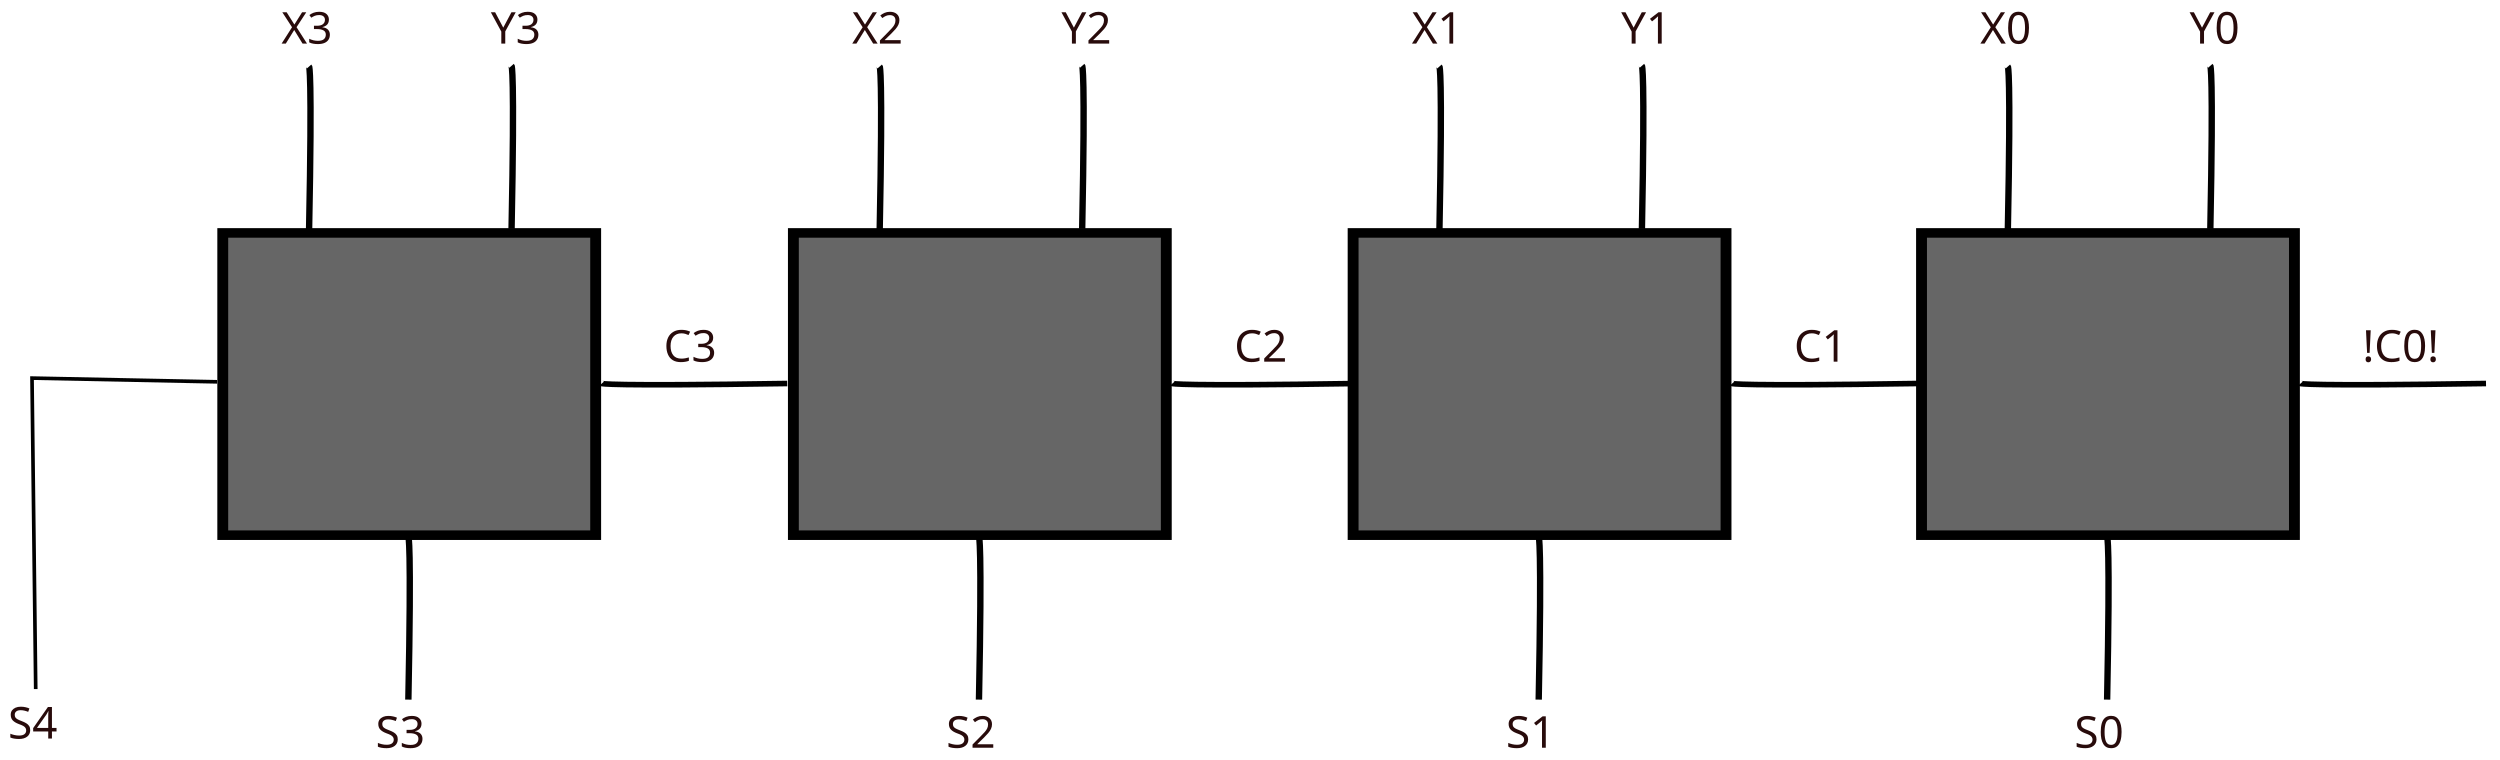
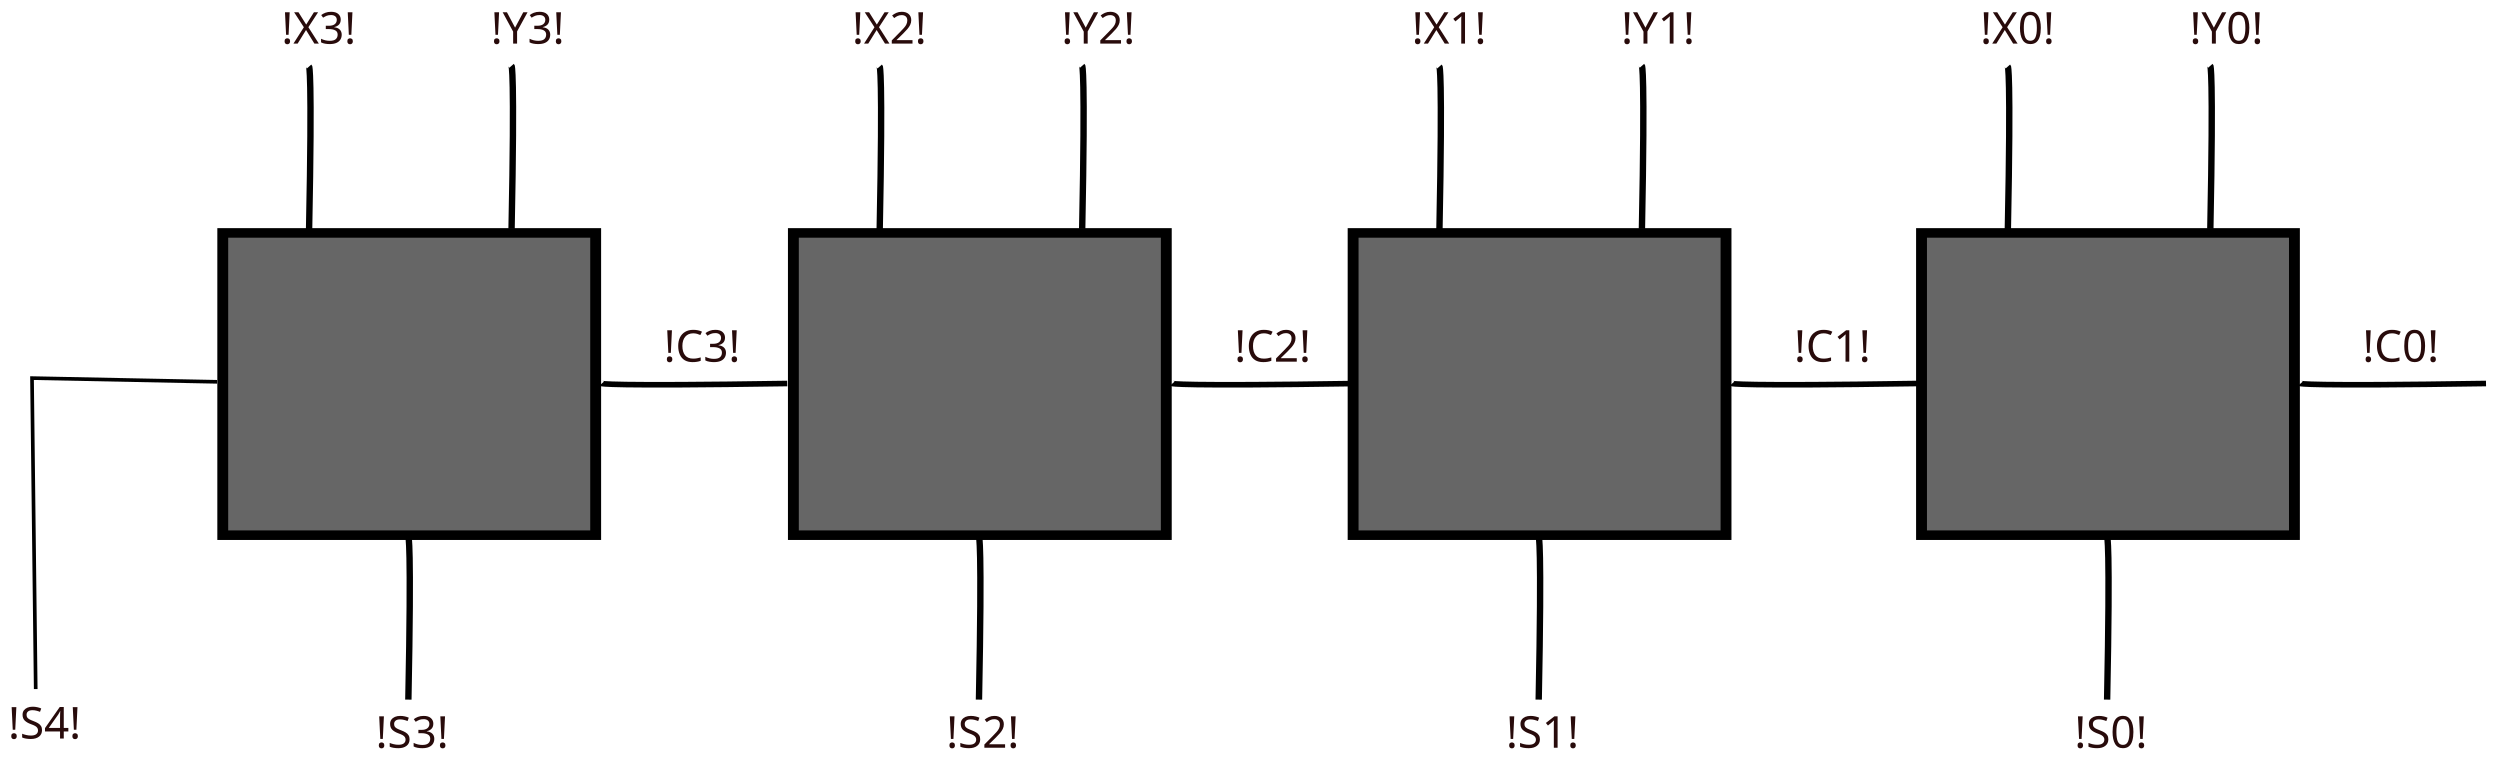
<svg xmlns="http://www.w3.org/2000/svg" width="682.22" height="207.219" id="svg2" version="1.1">
  <defs id="defs4" />
  <g id="layer1" transform="translate(-33.68996,-76.40817)">
    <g id="g3404" transform="translate(-5.929654,-328.0588)">
      <g id="g3028-6" transform="matrix(1.742654,0,0,1.532198,-493.0781,155.1892)">
        <rect style="fill:#000000;fill-opacity:0.599;stroke:#000000;stroke-width:1.702;stroke-miterlimit:50;stroke-opacity:1;stroke-dasharray:none" id="rect2982-9" width="58.396" height="53.835" x="517.57" y="204.176" />
      </g>
-       <g id="g3399">
+       <g f2d="yes" id="g3399">
        <path transform="matrix(1.742654,0,0,1.532198,-493.0781,155.1892)" id="path2983-9-7" d="m 605.965,230.996 c -28.537,0.505 -29.042,0 -29.042,0" style="fill:none;stroke:#000000;stroke-width:1px;stroke-linecap:butt;stroke-linejoin:miter;stroke-opacity:1" />
        <text xml:space="preserve" style="font-size:40px;font-style:normal;font-weight:normal;line-height:125%;letter-spacing:0px;word-spacing:0px;fill:#280b0b;fill-opacity:1;stroke:none;font-family:Sans" x="529.192" y="503.159" id="text3113-7">
-           <tspan id="tspan3115-9" x="529.192" y="503.159" style="font-size:12px;fill:#280b0b">C1</tspan>
+           <tspan id="tspan3115-9" x="529.192" y="503.159" style="font-size:12px;fill:#280b0b">!C1!</tspan>
        </text>
      </g>
-       <g id="g3387">
+       <g f2d="yes" id="g3387">
        <path transform="matrix(1.742654,0,0,1.532198,-493.0781,155.1892)" id="path2983-91" d="m 531.088,203.582 c 0.505,-28.537 0,-29.042 0,-29.042" style="fill:none;stroke:#000000;stroke-width:1px;stroke-linecap:butt;stroke-linejoin:miter;stroke-opacity:1" />
        <text xml:space="preserve" style="font-size:40px;font-style:normal;font-weight:normal;line-height:125%;letter-spacing:0px;word-spacing:0px;fill:#280b0b;fill-opacity:1;stroke:none;font-family:Sans" x="424.877" y="416.373" id="text3113-9-5-9">
-           <tspan id="tspan3115-1-2-2" x="424.877" y="416.373" style="font-size:12px;fill:#280b0b">X1</tspan>
+           <tspan id="tspan3115-1-2-2" x="424.877" y="416.373" style="font-size:12px;fill:#280b0b">!X1!</tspan>
        </text>
      </g>
-       <g id="g3381">
+       <g f2d="yes" id="g3381">
        <path transform="matrix(1.742654,0,0,1.532198,-493.0781,155.1892)" id="path2983-1-6" d="m 562.795,203.455 c 0.505,-28.537 0,-29.042 0,-29.042" style="fill:none;stroke:#000000;stroke-width:1px;stroke-linecap:butt;stroke-linejoin:miter;stroke-opacity:1" />
        <text xml:space="preserve" style="font-size:40px;font-style:normal;font-weight:normal;line-height:125%;letter-spacing:0px;word-spacing:0px;fill:#280b0b;fill-opacity:1;stroke:none;font-family:Sans" x="482.02" y="416.373" id="text3113-9-9-4">
-           <tspan id="tspan3115-1-6-3" x="482.02" y="416.373" style="font-size:12px;fill:#280b0b">Y1</tspan>
+           <tspan id="tspan3115-1-6-3" x="482.02" y="416.373" style="font-size:12px;fill:#280b0b">!Y1!</tspan>
        </text>
      </g>
-       <g id="g3393">
+       <g f2d="yes" id="g3393">
        <path transform="matrix(1.742654,0,0,1.532198,-493.0781,155.1892)" id="path2983-7-3" d="m 546.633,287.298 c 0.505,-28.537 0,-29.042 0,-29.042" style="fill:none;stroke:#000000;stroke-width:1px;stroke-linecap:butt;stroke-linejoin:miter;stroke-opacity:1" />
        <text xml:space="preserve" style="font-size:40px;font-style:normal;font-weight:normal;line-height:125%;letter-spacing:0px;word-spacing:0px;fill:#280b0b;fill-opacity:1;stroke:none;font-family:Sans" x="450.591" y="608.516" id="text3113-9-3-5">
-           <tspan id="tspan3115-1-8-6" x="450.591" y="608.516" style="font-size:12px;fill:#280b0b">S1</tspan>
+           <tspan id="tspan3115-1-8-6" x="450.591" y="608.516" style="font-size:12px;fill:#280b0b">!S1!</tspan>
        </text>
      </g>
    </g>
    <g id="g3404-3" transform="translate(149.1832,-328.0588)">
      <g id="g3028-6-9" transform="matrix(1.742654,0,0,1.532198,-493.0781,155.1892)">
        <rect style="fill:#000000;fill-opacity:0.599;stroke:#000000;stroke-width:1.702;stroke-miterlimit:50;stroke-opacity:1;stroke-dasharray:none" id="rect2982-9-5" width="58.396" height="53.835" x="517.57" y="204.176" />
      </g>
      <g f2d="yes" id="g3399-9">
        <path transform="matrix(1.742654,0,0,1.532198,-493.0781,155.1892)" id="path2983-9-7-0" d="m 605.965,230.996 c -28.537,0.505 -29.042,0 -29.042,0" style="fill:none;stroke:#000000;stroke-width:1px;stroke-linecap:butt;stroke-linejoin:miter;stroke-opacity:1" />
        <text xml:space="preserve" style="font-size:40px;font-style:normal;font-weight:normal;line-height:125%;letter-spacing:0px;word-spacing:0px;fill:#280b0b;fill-opacity:1;stroke:none;font-family:Sans" x="529.192" y="503.159" id="text3113-7-0">
          <tspan id="tspan3115-9-3" x="529.192" y="503.159" style="font-size:12px;fill:#280b0b">!C0!</tspan>
        </text>
      </g>
-       <g id="g3387-1">
+       <g f2d="yes" id="g3387-1">
        <path transform="matrix(1.742654,0,0,1.532198,-493.0781,155.1892)" id="path2983-91-8" d="m 531.088,203.582 c 0.505,-28.537 0,-29.042 0,-29.042" style="fill:none;stroke:#000000;stroke-width:1px;stroke-linecap:butt;stroke-linejoin:miter;stroke-opacity:1" />
        <text xml:space="preserve" style="font-size:40px;font-style:normal;font-weight:normal;line-height:125%;letter-spacing:0px;word-spacing:0px;fill:#280b0b;fill-opacity:1;stroke:none;font-family:Sans" x="424.877" y="416.373" id="text3113-9-5-9-6">
-           <tspan id="tspan3115-1-2-2-1" x="424.877" y="416.373" style="font-size:12px;fill:#280b0b">X0</tspan>
+           <tspan id="tspan3115-1-2-2-1" x="424.877" y="416.373" style="font-size:12px;fill:#280b0b">!X0!</tspan>
        </text>
      </g>
-       <g id="g3381-7">
+       <g f2d="yes" id="g3381-7">
        <path transform="matrix(1.742654,0,0,1.532198,-493.0781,155.1892)" id="path2983-1-6-0" d="m 562.795,203.455 c 0.505,-28.537 0,-29.042 0,-29.042" style="fill:none;stroke:#000000;stroke-width:1px;stroke-linecap:butt;stroke-linejoin:miter;stroke-opacity:1" />
        <text xml:space="preserve" style="font-size:40px;font-style:normal;font-weight:normal;line-height:125%;letter-spacing:0px;word-spacing:0px;fill:#280b0b;fill-opacity:1;stroke:none;font-family:Sans" x="482.02" y="416.373" id="text3113-9-9-4-6">
-           <tspan id="tspan3115-1-6-3-2" x="482.02" y="416.373" style="font-size:12px;fill:#280b0b">Y0</tspan>
+           <tspan id="tspan3115-1-6-3-2" x="482.02" y="416.373" style="font-size:12px;fill:#280b0b">!Y0!</tspan>
        </text>
      </g>
-       <g id="g3393-7">
+       <g f2d="yes" id="g3393-7">
        <path transform="matrix(1.742654,0,0,1.532198,-493.0781,155.1892)" id="path2983-7-3-2" d="m 546.633,287.298 c 0.505,-28.537 0,-29.042 0,-29.042" style="fill:none;stroke:#000000;stroke-width:1px;stroke-linecap:butt;stroke-linejoin:miter;stroke-opacity:1" />
        <text xml:space="preserve" style="font-size:40px;font-style:normal;font-weight:normal;line-height:125%;letter-spacing:0px;word-spacing:0px;fill:#280b0b;fill-opacity:1;stroke:none;font-family:Sans" x="450.591" y="608.516" id="text3113-9-3-5-2">
-           <tspan id="tspan3115-1-8-6-9" x="450.591" y="608.516" style="font-size:12px;fill:#280b0b">S0</tspan>
+           <tspan id="tspan3115-1-8-6-9" x="450.591" y="608.516" style="font-size:12px;fill:#280b0b">!S0!</tspan>
        </text>
      </g>
    </g>
    <g id="g3404-8" transform="translate(-158.6739,-328.0588)">
      <g id="g3028-6-4" transform="matrix(1.742654,0,0,1.532198,-493.0781,155.1892)">
        <rect style="fill:#000000;fill-opacity:0.599;stroke:#000000;stroke-width:1.702;stroke-miterlimit:50;stroke-opacity:1;stroke-dasharray:none" id="rect2982-9-59" width="58.396" height="53.835" x="517.57" y="204.176" />
      </g>
-       <g id="g3399-6">
+       <g f2d="yes" id="g3399-6">
        <path transform="matrix(1.742654,0,0,1.532198,-493.0781,155.1892)" id="path2983-9-7-6" d="m 605.965,230.996 c -28.537,0.505 -29.042,0 -29.042,0" style="fill:none;stroke:#000000;stroke-width:1px;stroke-linecap:butt;stroke-linejoin:miter;stroke-opacity:1" />
        <text xml:space="preserve" style="font-size:40px;font-style:normal;font-weight:normal;line-height:125%;letter-spacing:0px;word-spacing:0px;fill:#280b0b;fill-opacity:1;stroke:none;font-family:Sans" x="529.192" y="503.159" id="text3113-7-1">
-           <tspan id="tspan3115-9-5" x="529.192" y="503.159" style="font-size:12px;fill:#280b0b">C2</tspan>
+           <tspan id="tspan3115-9-5" x="529.192" y="503.159" style="font-size:12px;fill:#280b0b">!C2!</tspan>
        </text>
      </g>
-       <g id="g3387-3">
+       <g f2d="yes" id="g3387-3">
        <path transform="matrix(1.742654,0,0,1.532198,-493.0781,155.1892)" id="path2983-91-2" d="m 531.088,203.582 c 0.505,-28.537 0,-29.042 0,-29.042" style="fill:none;stroke:#000000;stroke-width:1px;stroke-linecap:butt;stroke-linejoin:miter;stroke-opacity:1" />
        <text xml:space="preserve" style="font-size:40px;font-style:normal;font-weight:normal;line-height:125%;letter-spacing:0px;word-spacing:0px;fill:#280b0b;fill-opacity:1;stroke:none;font-family:Sans" x="424.877" y="416.373" id="text3113-9-5-9-5">
-           <tspan id="tspan3115-1-2-2-4" x="424.877" y="416.373" style="font-size:12px;fill:#280b0b">X2</tspan>
+           <tspan id="tspan3115-1-2-2-4" x="424.877" y="416.373" style="font-size:12px;fill:#280b0b">!X2!</tspan>
        </text>
      </g>
-       <g id="g3381-5">
+       <g f2d="yes" id="g3381-5">
        <path transform="matrix(1.742654,0,0,1.532198,-493.0781,155.1892)" id="path2983-1-6-6" d="m 562.795,203.455 c 0.505,-28.537 0,-29.042 0,-29.042" style="fill:none;stroke:#000000;stroke-width:1px;stroke-linecap:butt;stroke-linejoin:miter;stroke-opacity:1" />
        <text xml:space="preserve" style="font-size:40px;font-style:normal;font-weight:normal;line-height:125%;letter-spacing:0px;word-spacing:0px;fill:#280b0b;fill-opacity:1;stroke:none;font-family:Sans" x="482.02" y="416.373" id="text3113-9-9-4-9">
-           <tspan id="tspan3115-1-6-3-6" x="482.02" y="416.373" style="font-size:12px;fill:#280b0b">Y2</tspan>
+           <tspan id="tspan3115-1-6-3-6" x="482.02" y="416.373" style="font-size:12px;fill:#280b0b">!Y2!</tspan>
        </text>
      </g>
-       <g id="g3393-8">
+       <g f2d="yes" id="g3393-8">
        <path transform="matrix(1.742654,0,0,1.532198,-493.0781,155.1892)" id="path2983-7-3-1" d="m 546.633,287.298 c 0.505,-28.537 0,-29.042 0,-29.042" style="fill:none;stroke:#000000;stroke-width:1px;stroke-linecap:butt;stroke-linejoin:miter;stroke-opacity:1" />
        <text xml:space="preserve" style="font-size:40px;font-style:normal;font-weight:normal;line-height:125%;letter-spacing:0px;word-spacing:0px;fill:#280b0b;fill-opacity:1;stroke:none;font-family:Sans" x="450.591" y="608.516" id="text3113-9-3-5-9">
-           <tspan id="tspan3115-1-8-6-0" x="450.591" y="608.516" style="font-size:12px;fill:#280b0b">S2</tspan>
+           <tspan id="tspan3115-1-8-6-0" x="450.591" y="608.516" style="font-size:12px;fill:#280b0b">!S2!</tspan>
        </text>
      </g>
    </g>
    <g id="g3404-9" transform="translate(-314.3882,-328.0588)">
      <g id="g3028-6-7" transform="matrix(1.742654,0,0,1.532198,-493.0781,155.1892)">
        <rect style="fill:#000000;fill-opacity:0.599;stroke:#000000;stroke-width:1.702;stroke-miterlimit:50;stroke-opacity:1;stroke-dasharray:none" id="rect2982-9-3" width="58.396" height="53.835" x="517.57" y="204.176" />
      </g>
-       <g id="g3399-8">
+       <g f2d="yes" id="g3399-8">
        <path transform="matrix(1.742654,0,0,1.532198,-493.0781,155.1892)" id="path2983-9-7-7" d="m 605.965,230.996 c -28.537,0.505 -29.042,0 -29.042,0" style="fill:none;stroke:#000000;stroke-width:1px;stroke-linecap:butt;stroke-linejoin:miter;stroke-opacity:1" />
        <text xml:space="preserve" style="font-size:40px;font-style:normal;font-weight:normal;line-height:125%;letter-spacing:0px;word-spacing:0px;fill:#280b0b;fill-opacity:1;stroke:none;font-family:Sans" x="529.192" y="503.159" id="text3113-7-9">
-           <tspan id="tspan3115-9-1" x="529.192" y="503.159" style="font-size:12px;fill:#280b0b">C3</tspan>
+           <tspan id="tspan3115-9-1" x="529.192" y="503.159" style="font-size:12px;fill:#280b0b">!C3!</tspan>
        </text>
      </g>
-       <g id="g3387-4">
+       <g f2d="yes" id="g3387-4">
        <path transform="matrix(1.742654,0,0,1.532198,-493.0781,155.1892)" id="path2983-91-25" d="m 531.088,203.582 c 0.505,-28.537 0,-29.042 0,-29.042" style="fill:none;stroke:#000000;stroke-width:1px;stroke-linecap:butt;stroke-linejoin:miter;stroke-opacity:1" />
        <text xml:space="preserve" style="font-size:40px;font-style:normal;font-weight:normal;line-height:125%;letter-spacing:0px;word-spacing:0px;fill:#280b0b;fill-opacity:1;stroke:none;font-family:Sans" x="424.877" y="416.373" id="text3113-9-5-9-60">
-           <tspan id="tspan3115-1-2-2-11" x="424.877" y="416.373" style="font-size:12px;fill:#280b0b">X3</tspan>
+           <tspan id="tspan3115-1-2-2-11" x="424.877" y="416.373" style="font-size:12px;fill:#280b0b">!X3!</tspan>
        </text>
      </g>
-       <g id="g3381-1">
+       <g f2d="yes" id="g3381-1">
        <path transform="matrix(1.742654,0,0,1.532198,-493.0781,155.1892)" id="path2983-1-6-7" d="m 562.795,203.455 c 0.505,-28.537 0,-29.042 0,-29.042" style="fill:none;stroke:#000000;stroke-width:1px;stroke-linecap:butt;stroke-linejoin:miter;stroke-opacity:1" />
        <text xml:space="preserve" style="font-size:40px;font-style:normal;font-weight:normal;line-height:125%;letter-spacing:0px;word-spacing:0px;fill:#280b0b;fill-opacity:1;stroke:none;font-family:Sans" x="482.02" y="416.373" id="text3113-9-9-4-94">
-           <tspan id="tspan3115-1-6-3-23" x="482.02" y="416.373" style="font-size:12px;fill:#280b0b">Y3</tspan>
+           <tspan id="tspan3115-1-6-3-23" x="482.02" y="416.373" style="font-size:12px;fill:#280b0b">!Y3!</tspan>
        </text>
      </g>
-       <g id="g3393-6">
+       <g f2d="yes" id="g3393-6">
        <path transform="matrix(1.742654,0,0,1.532198,-493.0781,155.1892)" id="path2983-7-3-9" d="m 546.633,287.298 c 0.505,-28.537 0,-29.042 0,-29.042" style="fill:none;stroke:#000000;stroke-width:1px;stroke-linecap:butt;stroke-linejoin:miter;stroke-opacity:1" />
        <text xml:space="preserve" style="font-size:40px;font-style:normal;font-weight:normal;line-height:125%;letter-spacing:0px;word-spacing:0px;fill:#280b0b;fill-opacity:1;stroke:none;font-family:Sans" x="450.591" y="608.516" id="text3113-9-3-5-7">
-           <tspan id="tspan3115-1-8-6-4" x="450.591" y="608.516" style="font-size:12px;fill:#280b0b">S3</tspan>
+           <tspan id="tspan3115-1-8-6-4" x="450.591" y="608.516" style="font-size:12px;fill:#280b0b">!S3!</tspan>
        </text>
      </g>
    </g>
-     <g id="g3607">
+     <g f2d="yes" id="g3607">
      <text id="text3113-9-3-5-9-7" y="606.002" x="194.573" style="font-size:40px;font-style:normal;font-weight:normal;line-height:125%;letter-spacing:0px;word-spacing:0px;fill:#280b0b;fill-opacity:1;stroke:none;font-family:Sans" xml:space="preserve" transform="translate(-158.6739,-328.0588)">
-         <tspan style="font-size:12px;fill:#280b0b" y="606.002" x="194.573" id="tspan3115-1-8-6-0-9">S4</tspan>
+         <tspan style="font-size:12px;fill:#280b0b" y="606.002" x="194.573" id="tspan3115-1-8-6-0-9">!S4!</tspan>
      </text>
      <path id="path3582" d="m 92.934,180.601 -50.508,-1.01 1.01,84.853" style="fill:none;stroke:#000000;stroke-width:1px;stroke-linecap:butt;stroke-linejoin:miter;stroke-opacity:1" />
    </g>
  </g>
</svg>
